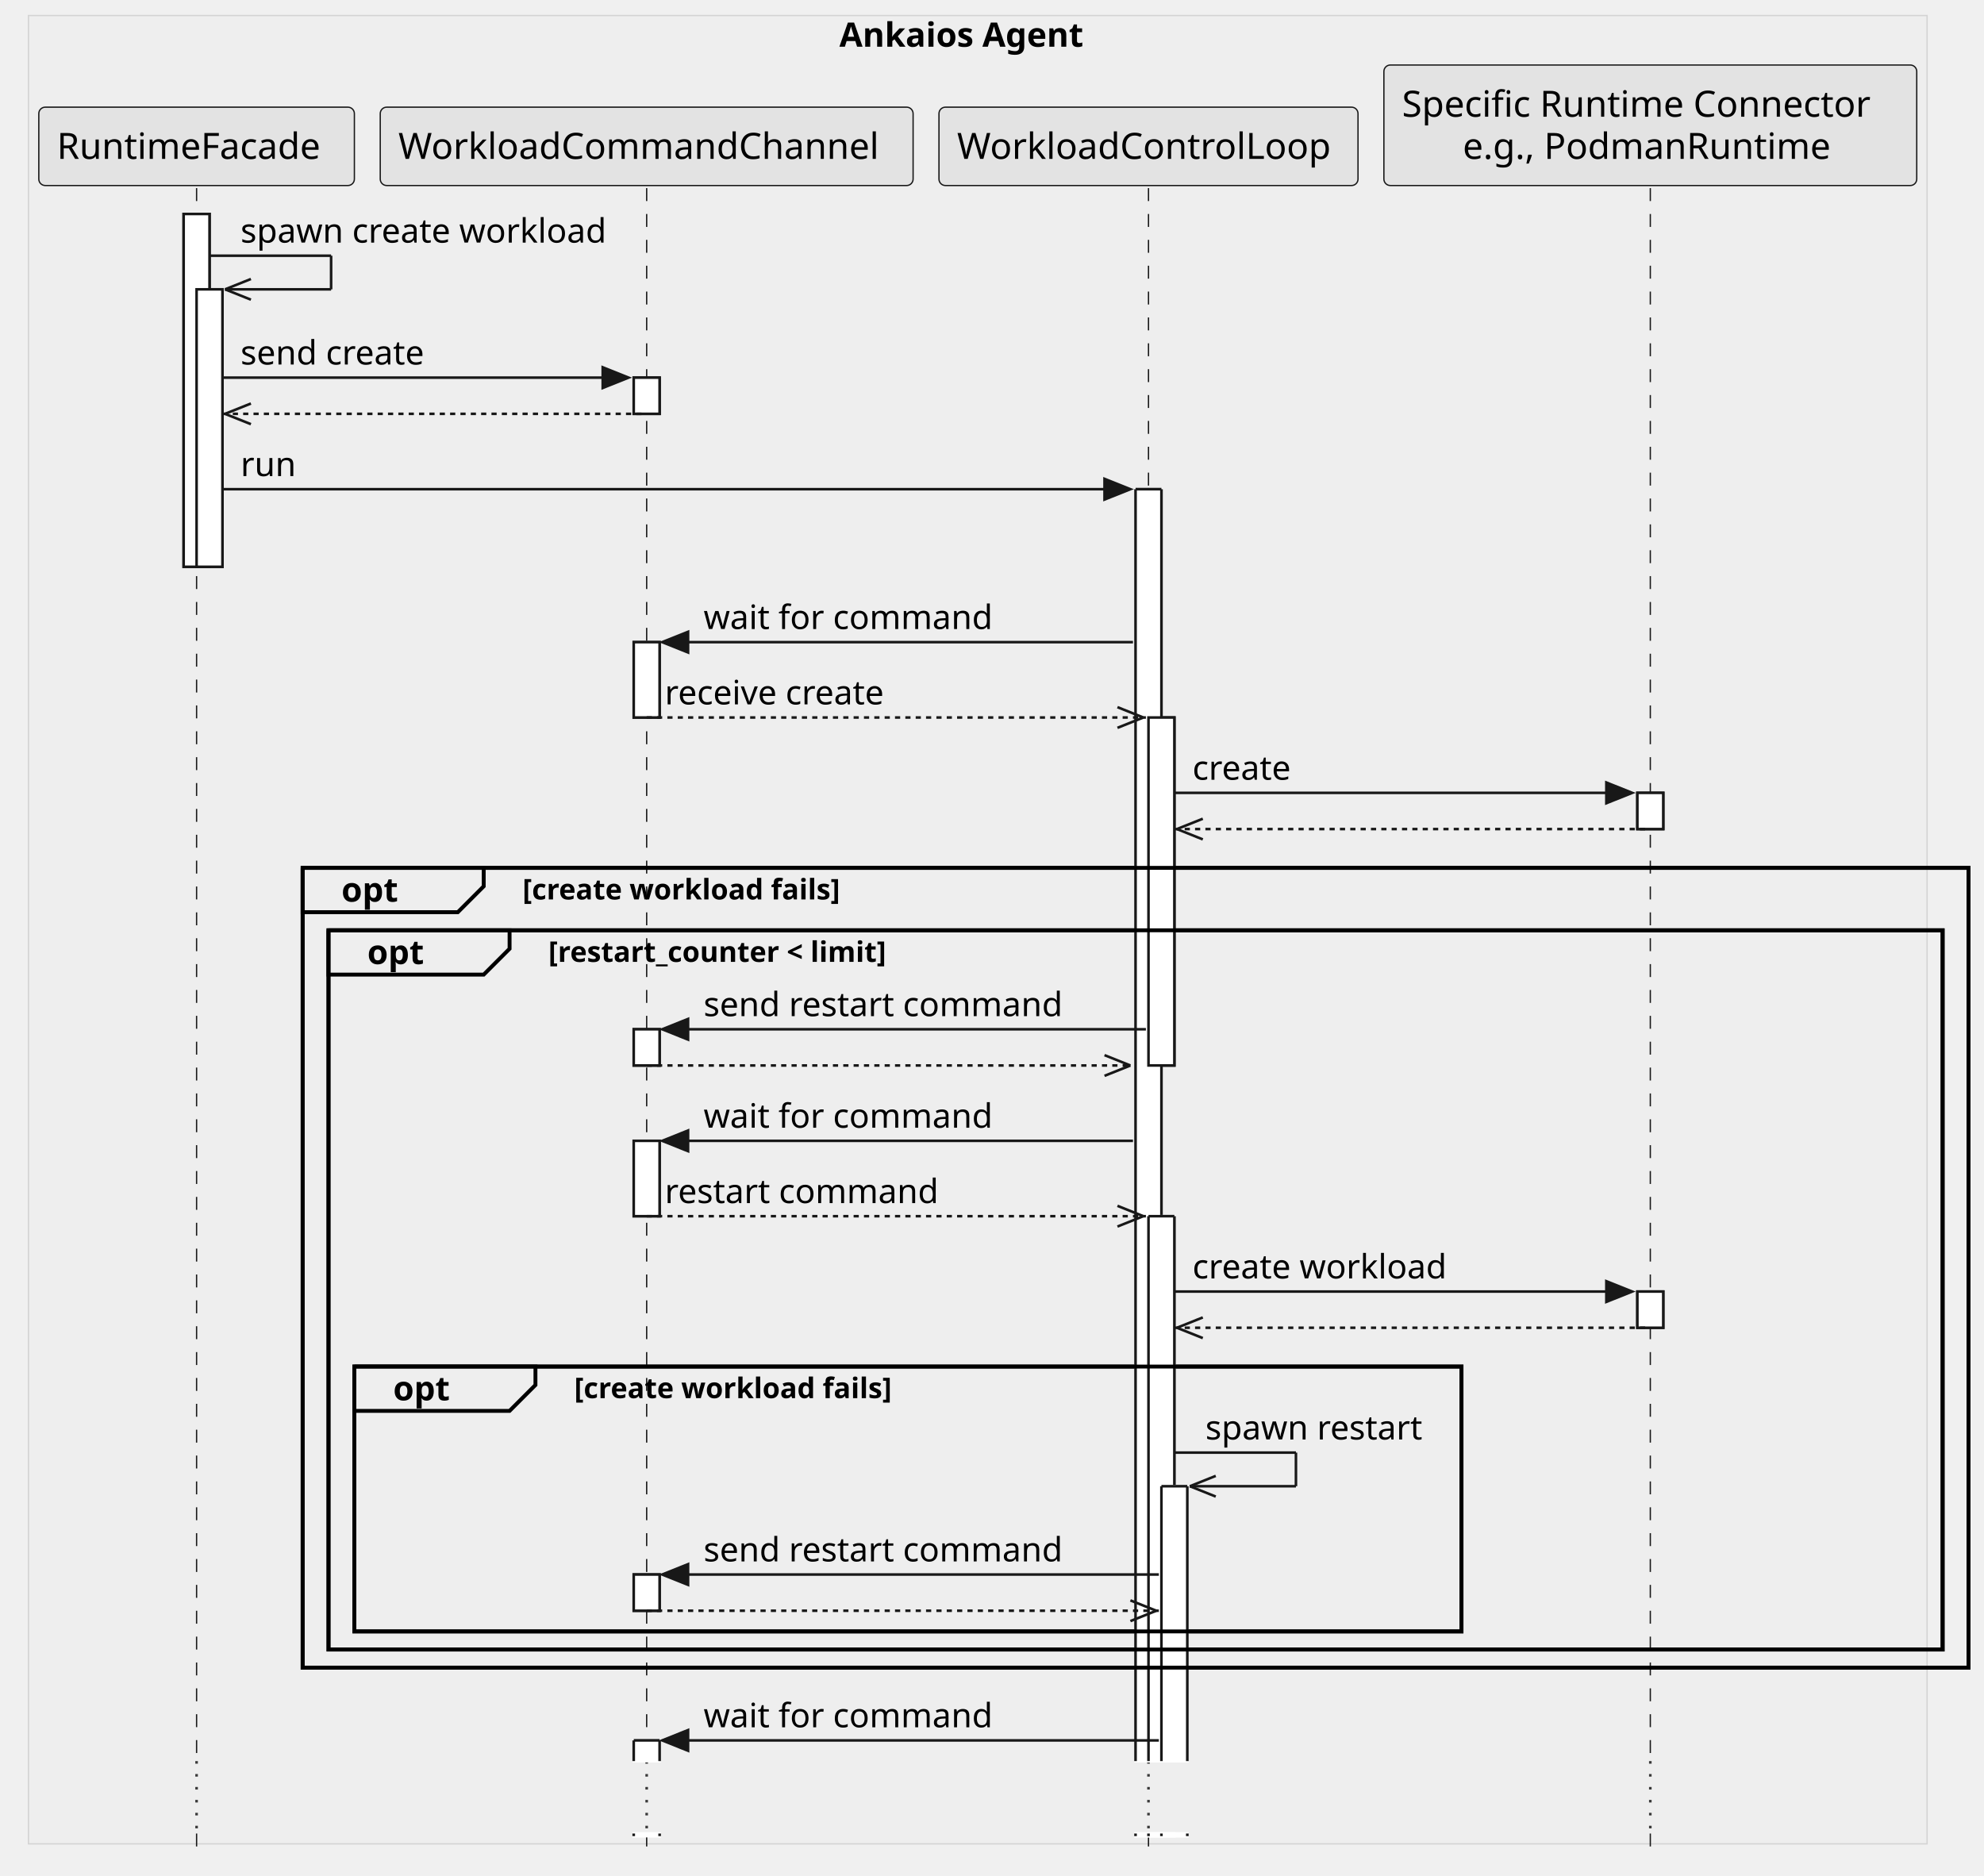
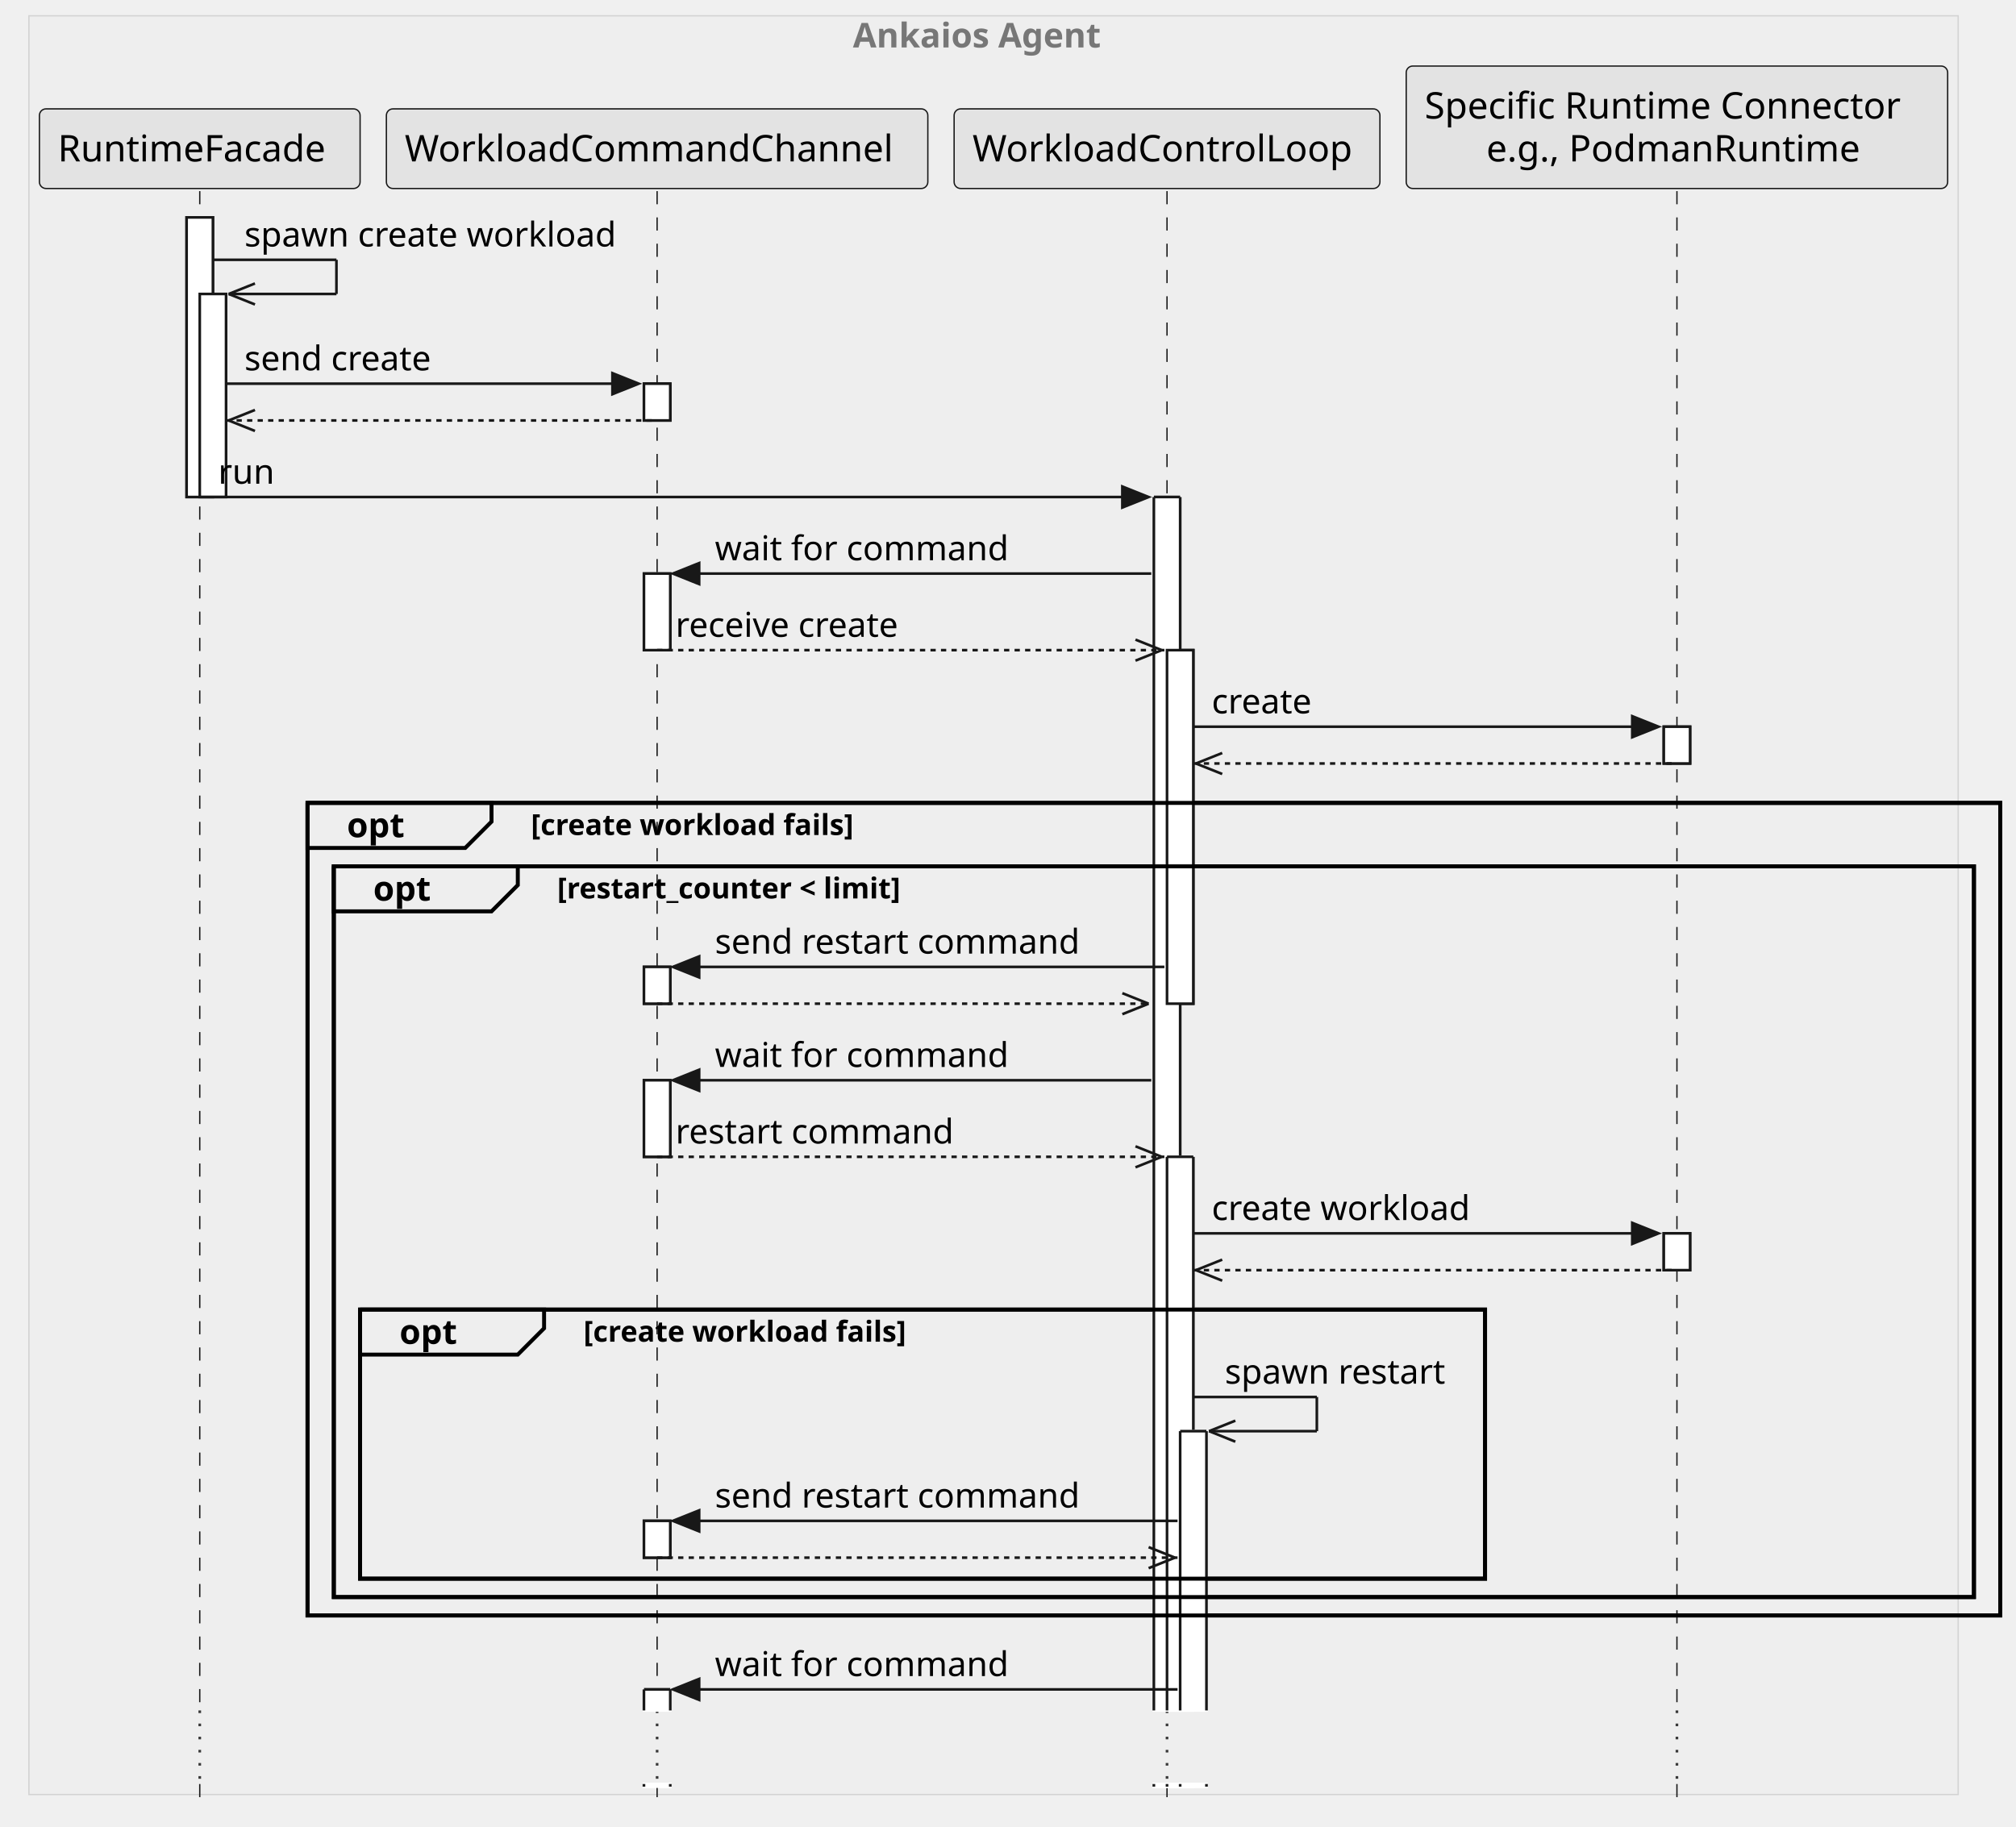
- <svg xmlns="http://www.w3.org/2000/svg" contentStyleType="text/css" height="725px" preserveAspectRatio="none" style="width:767px;height:725px;background:#FFFFFF;" version="1.1" viewBox="0 0 767 725" width="767px" zoomAndPan="magnify">
+ <svg xmlns="http://www.w3.org/2000/svg" contentStyleType="text/css" height="695px" preserveAspectRatio="none" style="width:767px;height:695px;background:#FFFFFF;" version="1.1" viewBox="0 0 767 695" width="767px" zoomAndPan="magnify">
  <defs />
  <g>
-     <rect fill="#EEEEEE" height="706.852" style="stroke:#D3D3D3;stroke-width:0.5;" width="734" x="11" y="6" />
-     <text fill="#000000" font-family="sans-serif" font-size="13" font-weight="bold" lengthAdjust="spacing" textLength="107" x="324.5" y="18.067">Ankaios Agent</text>
-     <rect fill="#FFFFFF" height="136.398" style="stroke:#181818;stroke-width:1.0;" width="10" x="71" y="82.727" />
-     <rect fill="#FFFFFF" height="107.266" style="stroke:#181818;stroke-width:1.0;" width="10" x="76" y="111.859" />
+     <rect fill="#EEEEEE" height="676.852" style="stroke:#D3D3D3;stroke-width:0.5;" width="734" x="11" y="6" />
+     <text fill="#777777" font-family="sans-serif" font-size="13" font-weight="bold" lengthAdjust="spacing" textLength="107" x="324.5" y="18.067">Ankaios Agent</text>
+     <rect fill="#FFFFFF" height="106.398" style="stroke:#181818;stroke-width:1.0;" width="10" x="71" y="82.727" />
+     <rect fill="#FFFFFF" height="77.266" style="stroke:#181818;stroke-width:1.0;" width="10" x="76" y="111.859" />
    <rect fill="#FFFFFF" height="14" style="stroke:#181818;stroke-width:1.0;" width="10" x="245" y="145.992" />
-     <rect fill="#FFFFFF" height="29.133" style="stroke:#181818;stroke-width:1.0;" width="10" x="245" y="248.258" />
-     <rect fill="#FFFFFF" height="14" style="stroke:#181818;stroke-width:1.0;" width="10" x="245" y="397.922" />
-     <rect fill="#FFFFFF" height="29.133" style="stroke:#181818;stroke-width:1.0;" width="10" x="245" y="441.055" />
-     <rect fill="#FFFFFF" height="14" style="stroke:#181818;stroke-width:1.0;" width="10" x="245" y="608.719" />
-     <rect fill="#FFFFFF" height="8" style="stroke:#FFFFFF;stroke-width:1.0;" width="10" x="245" y="672.852" />
-     <line style="stroke:#181818;stroke-width:1.0;" x1="245" x2="245" y1="672.852" y2="680.852" />
-     <line style="stroke:#181818;stroke-width:1.0;" x1="255" x2="255" y1="672.852" y2="680.852" />
-     <line style="stroke:#181818;stroke-width:1.0;" x1="245" x2="255" y1="672.852" y2="672.852" />
-     <rect fill="#FFFFFF" height="1" style="stroke:#FFFFFF;stroke-width:1.0;" width="10" x="245" y="708.852" />
-     <line style="stroke:#181818;stroke-width:1.0;" x1="245" x2="245" y1="708.852" y2="709.852" />
-     <line style="stroke:#181818;stroke-width:1.0;" x1="255" x2="255" y1="708.852" y2="709.852" />
-     <rect fill="#FFFFFF" height="491.727" style="stroke:#FFFFFF;stroke-width:1.0;" width="10" x="439" y="189.125" />
-     <line style="stroke:#181818;stroke-width:1.0;" x1="439" x2="439" y1="189.125" y2="680.852" />
-     <line style="stroke:#181818;stroke-width:1.0;" x1="449" x2="449" y1="189.125" y2="680.852" />
+     <rect fill="#FFFFFF" height="29.133" style="stroke:#181818;stroke-width:1.0;" width="10" x="245" y="218.258" />
+     <rect fill="#FFFFFF" height="14" style="stroke:#181818;stroke-width:1.0;" width="10" x="245" y="367.922" />
+     <rect fill="#FFFFFF" height="29.133" style="stroke:#181818;stroke-width:1.0;" width="10" x="245" y="411.055" />
+     <rect fill="#FFFFFF" height="14" style="stroke:#181818;stroke-width:1.0;" width="10" x="245" y="578.719" />
+     <rect fill="#FFFFFF" height="8" style="stroke:#FFFFFF;stroke-width:1.0;" width="10" x="245" y="642.852" />
+     <line style="stroke:#181818;stroke-width:1.0;" x1="245" x2="245" y1="642.852" y2="650.852" />
+     <line style="stroke:#181818;stroke-width:1.0;" x1="255" x2="255" y1="642.852" y2="650.852" />
+     <line style="stroke:#181818;stroke-width:1.0;" x1="245" x2="255" y1="642.852" y2="642.852" />
+     <rect fill="#FFFFFF" height="1" style="stroke:#FFFFFF;stroke-width:1.0;" width="10" x="245" y="678.852" />
+     <line style="stroke:#181818;stroke-width:1.0;" x1="245" x2="245" y1="678.852" y2="679.852" />
+     <line style="stroke:#181818;stroke-width:1.0;" x1="255" x2="255" y1="678.852" y2="679.852" />
+     <rect fill="#FFFFFF" height="461.727" style="stroke:#FFFFFF;stroke-width:1.0;" width="10" x="439" y="189.125" />
+     <line style="stroke:#181818;stroke-width:1.0;" x1="439" x2="439" y1="189.125" y2="650.852" />
+     <line style="stroke:#181818;stroke-width:1.0;" x1="449" x2="449" y1="189.125" y2="650.852" />
    <line style="stroke:#181818;stroke-width:1.0;" x1="439" x2="449" y1="189.125" y2="189.125" />
-     <rect fill="#FFFFFF" height="1" style="stroke:#FFFFFF;stroke-width:1.0;" width="10" x="439" y="708.852" />
-     <line style="stroke:#181818;stroke-width:1.0;" x1="439" x2="439" y1="708.852" y2="709.852" />
-     <line style="stroke:#181818;stroke-width:1.0;" x1="449" x2="449" y1="708.852" y2="709.852" />
-     <rect fill="#FFFFFF" height="134.531" style="stroke:#181818;stroke-width:1.0;" width="10" x="444" y="277.391" />
-     <rect fill="#FFFFFF" height="210.664" style="stroke:#FFFFFF;stroke-width:1.0;" width="10" x="444" y="470.188" />
-     <line style="stroke:#181818;stroke-width:1.0;" x1="444" x2="444" y1="470.188" y2="680.852" />
-     <line style="stroke:#181818;stroke-width:1.0;" x1="454" x2="454" y1="470.188" y2="680.852" />
-     <line style="stroke:#181818;stroke-width:1.0;" x1="444" x2="454" y1="470.188" y2="470.188" />
-     <rect fill="#FFFFFF" height="1" style="stroke:#FFFFFF;stroke-width:1.0;" width="10" x="444" y="708.852" />
-     <line style="stroke:#181818;stroke-width:1.0;" x1="444" x2="444" y1="708.852" y2="709.852" />
-     <line style="stroke:#181818;stroke-width:1.0;" x1="454" x2="454" y1="708.852" y2="709.852" />
-     <rect fill="#FFFFFF" height="106.266" style="stroke:#FFFFFF;stroke-width:1.0;" width="10" x="449" y="574.586" />
-     <line style="stroke:#181818;stroke-width:1.0;" x1="449" x2="449" y1="574.586" y2="680.852" />
-     <line style="stroke:#181818;stroke-width:1.0;" x1="459" x2="459" y1="574.586" y2="680.852" />
-     <line style="stroke:#181818;stroke-width:1.0;" x1="449" x2="459" y1="574.586" y2="574.586" />
-     <rect fill="#FFFFFF" height="1" style="stroke:#FFFFFF;stroke-width:1.0;" width="10" x="449" y="708.852" />
-     <line style="stroke:#181818;stroke-width:1.0;" x1="449" x2="449" y1="708.852" y2="709.852" />
-     <line style="stroke:#181818;stroke-width:1.0;" x1="459" x2="459" y1="708.852" y2="709.852" />
-     <rect fill="#FFFFFF" height="14" style="stroke:#181818;stroke-width:1.0;" width="10" x="633" y="306.523" />
-     <rect fill="#FFFFFF" height="14" style="stroke:#181818;stroke-width:1.0;" width="10" x="633" y="499.32" />
-     <rect fill="none" height="309.195" style="stroke:#000000;stroke-width:1.5;" width="644" x="117" y="335.523" />
-     <rect fill="none" height="278.062" style="stroke:#000000;stroke-width:1.5;" width="624" x="127" y="359.656" />
-     <rect fill="none" height="102.398" style="stroke:#000000;stroke-width:1.5;" width="428" x="137" y="528.32" />
-     <line style="stroke:#181818;stroke-width:0.5;stroke-dasharray:5.0,5.0;" x1="76" x2="76" y1="72.727" y2="680.852" />
-     <line style="stroke:#383838;stroke-width:1.0;stroke-dasharray:1.0,4.0;" x1="76" x2="76" y1="680.852" y2="708.852" />
-     <line style="stroke:#181818;stroke-width:0.5;stroke-dasharray:5.0,5.0;" x1="76" x2="76" y1="708.852" y2="718.852" />
-     <line style="stroke:#181818;stroke-width:0.5;stroke-dasharray:5.0,5.0;" x1="250" x2="250" y1="72.727" y2="680.852" />
-     <line style="stroke:#383838;stroke-width:1.0;stroke-dasharray:1.0,4.0;" x1="250" x2="250" y1="680.852" y2="708.852" />
-     <line style="stroke:#181818;stroke-width:0.5;stroke-dasharray:5.0,5.0;" x1="250" x2="250" y1="708.852" y2="718.852" />
-     <line style="stroke:#181818;stroke-width:0.5;stroke-dasharray:5.0,5.0;" x1="444" x2="444" y1="72.727" y2="680.852" />
-     <line style="stroke:#383838;stroke-width:1.0;stroke-dasharray:1.0,4.0;" x1="444" x2="444" y1="680.852" y2="708.852" />
-     <line style="stroke:#181818;stroke-width:0.5;stroke-dasharray:5.0,5.0;" x1="444" x2="444" y1="708.852" y2="718.852" />
-     <line style="stroke:#181818;stroke-width:0.5;stroke-dasharray:5.0,5.0;" x1="638" x2="638" y1="72.727" y2="680.852" />
-     <line style="stroke:#383838;stroke-width:1.0;stroke-dasharray:1.0,4.0;" x1="638" x2="638" y1="680.852" y2="708.852" />
-     <line style="stroke:#181818;stroke-width:0.5;stroke-dasharray:5.0,5.0;" x1="638" x2="638" y1="708.852" y2="718.852" />
+     <rect fill="#FFFFFF" height="1" style="stroke:#FFFFFF;stroke-width:1.0;" width="10" x="439" y="678.852" />
+     <line style="stroke:#181818;stroke-width:1.0;" x1="439" x2="439" y1="678.852" y2="679.852" />
+     <line style="stroke:#181818;stroke-width:1.0;" x1="449" x2="449" y1="678.852" y2="679.852" />
+     <rect fill="#FFFFFF" height="134.531" style="stroke:#181818;stroke-width:1.0;" width="10" x="444" y="247.391" />
+     <rect fill="#FFFFFF" height="210.664" style="stroke:#FFFFFF;stroke-width:1.0;" width="10" x="444" y="440.188" />
+     <line style="stroke:#181818;stroke-width:1.0;" x1="444" x2="444" y1="440.188" y2="650.852" />
+     <line style="stroke:#181818;stroke-width:1.0;" x1="454" x2="454" y1="440.188" y2="650.852" />
+     <line style="stroke:#181818;stroke-width:1.0;" x1="444" x2="454" y1="440.188" y2="440.188" />
+     <rect fill="#FFFFFF" height="1" style="stroke:#FFFFFF;stroke-width:1.0;" width="10" x="444" y="678.852" />
+     <line style="stroke:#181818;stroke-width:1.0;" x1="444" x2="444" y1="678.852" y2="679.852" />
+     <line style="stroke:#181818;stroke-width:1.0;" x1="454" x2="454" y1="678.852" y2="679.852" />
+     <rect fill="#FFFFFF" height="106.266" style="stroke:#FFFFFF;stroke-width:1.0;" width="10" x="449" y="544.586" />
+     <line style="stroke:#181818;stroke-width:1.0;" x1="449" x2="449" y1="544.586" y2="650.852" />
+     <line style="stroke:#181818;stroke-width:1.0;" x1="459" x2="459" y1="544.586" y2="650.852" />
+     <line style="stroke:#181818;stroke-width:1.0;" x1="449" x2="459" y1="544.586" y2="544.586" />
+     <rect fill="#FFFFFF" height="1" style="stroke:#FFFFFF;stroke-width:1.0;" width="10" x="449" y="678.852" />
+     <line style="stroke:#181818;stroke-width:1.0;" x1="449" x2="449" y1="678.852" y2="679.852" />
+     <line style="stroke:#181818;stroke-width:1.0;" x1="459" x2="459" y1="678.852" y2="679.852" />
+     <rect fill="#FFFFFF" height="14" style="stroke:#181818;stroke-width:1.0;" width="10" x="633" y="276.523" />
+     <rect fill="#FFFFFF" height="14" style="stroke:#181818;stroke-width:1.0;" width="10" x="633" y="469.32" />
+     <rect fill="none" height="309.195" style="stroke:#000000;stroke-width:1.5;" width="644" x="117" y="305.523" />
+     <rect fill="none" height="278.062" style="stroke:#000000;stroke-width:1.5;" width="624" x="127" y="329.656" />
+     <rect fill="none" height="102.398" style="stroke:#000000;stroke-width:1.5;" width="428" x="137" y="498.32" />
+     <line style="stroke:#181818;stroke-width:0.5;stroke-dasharray:5.0,5.0;" x1="76" x2="76" y1="72.727" y2="650.852" />
+     <line style="stroke:#383838;stroke-width:1.0;stroke-dasharray:1.0,4.0;" x1="76" x2="76" y1="650.852" y2="678.852" />
+     <line style="stroke:#181818;stroke-width:0.5;stroke-dasharray:5.0,5.0;" x1="76" x2="76" y1="678.852" y2="688.852" />
+     <line style="stroke:#181818;stroke-width:0.5;stroke-dasharray:5.0,5.0;" x1="250" x2="250" y1="72.727" y2="650.852" />
+     <line style="stroke:#383838;stroke-width:1.0;stroke-dasharray:1.0,4.0;" x1="250" x2="250" y1="650.852" y2="678.852" />
+     <line style="stroke:#181818;stroke-width:0.5;stroke-dasharray:5.0,5.0;" x1="250" x2="250" y1="678.852" y2="688.852" />
+     <line style="stroke:#181818;stroke-width:0.5;stroke-dasharray:5.0,5.0;" x1="444" x2="444" y1="72.727" y2="650.852" />
+     <line style="stroke:#383838;stroke-width:1.0;stroke-dasharray:1.0,4.0;" x1="444" x2="444" y1="650.852" y2="678.852" />
+     <line style="stroke:#181818;stroke-width:0.5;stroke-dasharray:5.0,5.0;" x1="444" x2="444" y1="678.852" y2="688.852" />
+     <line style="stroke:#181818;stroke-width:0.5;stroke-dasharray:5.0,5.0;" x1="638" x2="638" y1="72.727" y2="650.852" />
+     <line style="stroke:#383838;stroke-width:1.0;stroke-dasharray:1.0,4.0;" x1="638" x2="638" y1="650.852" y2="678.852" />
+     <line style="stroke:#181818;stroke-width:0.5;stroke-dasharray:5.0,5.0;" x1="638" x2="638" y1="678.852" y2="688.852" />
    <rect fill="#E3E3E3" height="30.297" rx="2.5" ry="2.5" style="stroke:#181818;stroke-width:0.5;" width="122" x="15" y="41.43" />
    <text fill="#000000" font-family="sans-serif" font-size="14" lengthAdjust="spacing" textLength="108" x="22" y="61.425">RuntimeFacade</text>
    <rect fill="#E3E3E3" height="30.297" rx="2.5" ry="2.5" style="stroke:#181818;stroke-width:0.5;" width="206" x="147" y="41.43" />
    <text fill="#000000" font-family="sans-serif" font-size="14" lengthAdjust="spacing" textLength="192" x="154" y="61.425">WorkloadCommandChannel</text>
    <rect fill="#E3E3E3" height="30.297" rx="2.5" ry="2.5" style="stroke:#181818;stroke-width:0.5;" width="162" x="363" y="41.43" />
    <text fill="#000000" font-family="sans-serif" font-size="14" lengthAdjust="spacing" textLength="148" x="370" y="61.425">WorkloadControlLoop</text>
    <rect fill="#E3E3E3" height="46.594" rx="2.5" ry="2.5" style="stroke:#181818;stroke-width:0.5;" width="206" x="535" y="25.133" />
    <text fill="#000000" font-family="sans-serif" font-size="14" lengthAdjust="spacing" textLength="192" x="542" y="45.128">Specific Runtime Connector</text>
    <text fill="#000000" font-family="sans-serif" font-size="14" lengthAdjust="spacing" textLength="149" x="565.5" y="61.425">e.g., PodmanRuntime</text>
-     <rect fill="#FFFFFF" height="136.398" style="stroke:#181818;stroke-width:1.0;" width="10" x="71" y="82.727" />
-     <rect fill="#FFFFFF" height="107.266" style="stroke:#181818;stroke-width:1.0;" width="10" x="76" y="111.859" />
+     <rect fill="#FFFFFF" height="106.398" style="stroke:#181818;stroke-width:1.0;" width="10" x="71" y="82.727" />
+     <rect fill="#FFFFFF" height="77.266" style="stroke:#181818;stroke-width:1.0;" width="10" x="76" y="111.859" />
    <rect fill="#FFFFFF" height="14" style="stroke:#181818;stroke-width:1.0;" width="10" x="245" y="145.992" />
-     <rect fill="#FFFFFF" height="29.133" style="stroke:#181818;stroke-width:1.0;" width="10" x="245" y="248.258" />
-     <rect fill="#FFFFFF" height="14" style="stroke:#181818;stroke-width:1.0;" width="10" x="245" y="397.922" />
-     <rect fill="#FFFFFF" height="29.133" style="stroke:#181818;stroke-width:1.0;" width="10" x="245" y="441.055" />
-     <rect fill="#FFFFFF" height="14" style="stroke:#181818;stroke-width:1.0;" width="10" x="245" y="608.719" />
-     <rect fill="#FFFFFF" height="8" style="stroke:#FFFFFF;stroke-width:1.0;" width="10" x="245" y="672.852" />
-     <line style="stroke:#181818;stroke-width:1.0;" x1="245" x2="245" y1="672.852" y2="680.852" />
-     <line style="stroke:#181818;stroke-width:1.0;" x1="255" x2="255" y1="672.852" y2="680.852" />
-     <line style="stroke:#181818;stroke-width:1.0;" x1="245" x2="255" y1="672.852" y2="672.852" />
-     <rect fill="#FFFFFF" height="1" style="stroke:#FFFFFF;stroke-width:1.0;" width="10" x="245" y="708.852" />
-     <line style="stroke:#181818;stroke-width:1.0;" x1="245" x2="245" y1="708.852" y2="709.852" />
-     <line style="stroke:#181818;stroke-width:1.0;" x1="255" x2="255" y1="708.852" y2="709.852" />
-     <rect fill="#FFFFFF" height="491.727" style="stroke:#FFFFFF;stroke-width:1.0;" width="10" x="439" y="189.125" />
-     <line style="stroke:#181818;stroke-width:1.0;" x1="439" x2="439" y1="189.125" y2="680.852" />
-     <line style="stroke:#181818;stroke-width:1.0;" x1="449" x2="449" y1="189.125" y2="680.852" />
+     <rect fill="#FFFFFF" height="29.133" style="stroke:#181818;stroke-width:1.0;" width="10" x="245" y="218.258" />
+     <rect fill="#FFFFFF" height="14" style="stroke:#181818;stroke-width:1.0;" width="10" x="245" y="367.922" />
+     <rect fill="#FFFFFF" height="29.133" style="stroke:#181818;stroke-width:1.0;" width="10" x="245" y="411.055" />
+     <rect fill="#FFFFFF" height="14" style="stroke:#181818;stroke-width:1.0;" width="10" x="245" y="578.719" />
+     <rect fill="#FFFFFF" height="8" style="stroke:#FFFFFF;stroke-width:1.0;" width="10" x="245" y="642.852" />
+     <line style="stroke:#181818;stroke-width:1.0;" x1="245" x2="245" y1="642.852" y2="650.852" />
+     <line style="stroke:#181818;stroke-width:1.0;" x1="255" x2="255" y1="642.852" y2="650.852" />
+     <line style="stroke:#181818;stroke-width:1.0;" x1="245" x2="255" y1="642.852" y2="642.852" />
+     <rect fill="#FFFFFF" height="1" style="stroke:#FFFFFF;stroke-width:1.0;" width="10" x="245" y="678.852" />
+     <line style="stroke:#181818;stroke-width:1.0;" x1="245" x2="245" y1="678.852" y2="679.852" />
+     <line style="stroke:#181818;stroke-width:1.0;" x1="255" x2="255" y1="678.852" y2="679.852" />
+     <rect fill="#FFFFFF" height="461.727" style="stroke:#FFFFFF;stroke-width:1.0;" width="10" x="439" y="189.125" />
+     <line style="stroke:#181818;stroke-width:1.0;" x1="439" x2="439" y1="189.125" y2="650.852" />
+     <line style="stroke:#181818;stroke-width:1.0;" x1="449" x2="449" y1="189.125" y2="650.852" />
    <line style="stroke:#181818;stroke-width:1.0;" x1="439" x2="449" y1="189.125" y2="189.125" />
-     <rect fill="#FFFFFF" height="1" style="stroke:#FFFFFF;stroke-width:1.0;" width="10" x="439" y="708.852" />
-     <line style="stroke:#181818;stroke-width:1.0;" x1="439" x2="439" y1="708.852" y2="709.852" />
-     <line style="stroke:#181818;stroke-width:1.0;" x1="449" x2="449" y1="708.852" y2="709.852" />
-     <rect fill="#FFFFFF" height="134.531" style="stroke:#181818;stroke-width:1.0;" width="10" x="444" y="277.391" />
-     <rect fill="#FFFFFF" height="210.664" style="stroke:#FFFFFF;stroke-width:1.0;" width="10" x="444" y="470.188" />
-     <line style="stroke:#181818;stroke-width:1.0;" x1="444" x2="444" y1="470.188" y2="680.852" />
-     <line style="stroke:#181818;stroke-width:1.0;" x1="454" x2="454" y1="470.188" y2="680.852" />
-     <line style="stroke:#181818;stroke-width:1.0;" x1="444" x2="454" y1="470.188" y2="470.188" />
-     <rect fill="#FFFFFF" height="1" style="stroke:#FFFFFF;stroke-width:1.0;" width="10" x="444" y="708.852" />
-     <line style="stroke:#181818;stroke-width:1.0;" x1="444" x2="444" y1="708.852" y2="709.852" />
-     <line style="stroke:#181818;stroke-width:1.0;" x1="454" x2="454" y1="708.852" y2="709.852" />
-     <rect fill="#FFFFFF" height="106.266" style="stroke:#FFFFFF;stroke-width:1.0;" width="10" x="449" y="574.586" />
-     <line style="stroke:#181818;stroke-width:1.0;" x1="449" x2="449" y1="574.586" y2="680.852" />
-     <line style="stroke:#181818;stroke-width:1.0;" x1="459" x2="459" y1="574.586" y2="680.852" />
-     <line style="stroke:#181818;stroke-width:1.0;" x1="449" x2="459" y1="574.586" y2="574.586" />
-     <rect fill="#FFFFFF" height="1" style="stroke:#FFFFFF;stroke-width:1.0;" width="10" x="449" y="708.852" />
-     <line style="stroke:#181818;stroke-width:1.0;" x1="449" x2="449" y1="708.852" y2="709.852" />
-     <line style="stroke:#181818;stroke-width:1.0;" x1="459" x2="459" y1="708.852" y2="709.852" />
-     <rect fill="#FFFFFF" height="14" style="stroke:#181818;stroke-width:1.0;" width="10" x="633" y="306.523" />
-     <rect fill="#FFFFFF" height="14" style="stroke:#181818;stroke-width:1.0;" width="10" x="633" y="499.32" />
+     <rect fill="#FFFFFF" height="1" style="stroke:#FFFFFF;stroke-width:1.0;" width="10" x="439" y="678.852" />
+     <line style="stroke:#181818;stroke-width:1.0;" x1="439" x2="439" y1="678.852" y2="679.852" />
+     <line style="stroke:#181818;stroke-width:1.0;" x1="449" x2="449" y1="678.852" y2="679.852" />
+     <rect fill="#FFFFFF" height="134.531" style="stroke:#181818;stroke-width:1.0;" width="10" x="444" y="247.391" />
+     <rect fill="#FFFFFF" height="210.664" style="stroke:#FFFFFF;stroke-width:1.0;" width="10" x="444" y="440.188" />
+     <line style="stroke:#181818;stroke-width:1.0;" x1="444" x2="444" y1="440.188" y2="650.852" />
+     <line style="stroke:#181818;stroke-width:1.0;" x1="454" x2="454" y1="440.188" y2="650.852" />
+     <line style="stroke:#181818;stroke-width:1.0;" x1="444" x2="454" y1="440.188" y2="440.188" />
+     <rect fill="#FFFFFF" height="1" style="stroke:#FFFFFF;stroke-width:1.0;" width="10" x="444" y="678.852" />
+     <line style="stroke:#181818;stroke-width:1.0;" x1="444" x2="444" y1="678.852" y2="679.852" />
+     <line style="stroke:#181818;stroke-width:1.0;" x1="454" x2="454" y1="678.852" y2="679.852" />
+     <rect fill="#FFFFFF" height="106.266" style="stroke:#FFFFFF;stroke-width:1.0;" width="10" x="449" y="544.586" />
+     <line style="stroke:#181818;stroke-width:1.0;" x1="449" x2="449" y1="544.586" y2="650.852" />
+     <line style="stroke:#181818;stroke-width:1.0;" x1="459" x2="459" y1="544.586" y2="650.852" />
+     <line style="stroke:#181818;stroke-width:1.0;" x1="449" x2="459" y1="544.586" y2="544.586" />
+     <rect fill="#FFFFFF" height="1" style="stroke:#FFFFFF;stroke-width:1.0;" width="10" x="449" y="678.852" />
+     <line style="stroke:#181818;stroke-width:1.0;" x1="449" x2="449" y1="678.852" y2="679.852" />
+     <line style="stroke:#181818;stroke-width:1.0;" x1="459" x2="459" y1="678.852" y2="679.852" />
+     <rect fill="#FFFFFF" height="14" style="stroke:#181818;stroke-width:1.0;" width="10" x="633" y="276.523" />
+     <rect fill="#FFFFFF" height="14" style="stroke:#181818;stroke-width:1.0;" width="10" x="633" y="469.32" />
    <line style="stroke:#181818;stroke-width:1.0;" x1="81" x2="128" y1="98.859" y2="98.859" />
    <line style="stroke:#181818;stroke-width:1.0;" x1="128" x2="128" y1="98.859" y2="111.859" />
    <line style="stroke:#181818;stroke-width:1.0;" x1="87" x2="128" y1="111.859" y2="111.859" />
    <line style="stroke:#181818;stroke-width:1.0;" x1="87" x2="97" y1="111.859" y2="107.859" />
    <line style="stroke:#181818;stroke-width:1.0;" x1="87" x2="97" y1="111.859" y2="115.859" />
    <text fill="#000000" font-family="sans-serif" font-size="13" lengthAdjust="spacing" textLength="145" x="93" y="93.793">spawn create workload</text>
    <polygon fill="#181818" points="233,141.992,243,145.992,233,149.992" style="stroke:#181818;stroke-width:1.0;" />
    <line style="stroke:#181818;stroke-width:1.0;" x1="86" x2="239" y1="145.992" y2="145.992" />
    <text fill="#000000" font-family="sans-serif" font-size="13" lengthAdjust="spacing" textLength="76" x="93" y="140.926">send create</text>
    <line style="stroke:#181818;stroke-width:1.0;" x1="87" x2="97" y1="159.992" y2="155.992" />
    <line style="stroke:#181818;stroke-width:1.0;" x1="87" x2="97" y1="159.992" y2="163.992" />
    <line style="stroke:#181818;stroke-width:1.0;stroke-dasharray:2.0,2.0;" x1="86" x2="249" y1="159.992" y2="159.992" />
    <polygon fill="#181818" points="427,185.125,437,189.125,427,193.125" style="stroke:#181818;stroke-width:1.0;" />
-     <line style="stroke:#181818;stroke-width:1.0;" x1="86" x2="433" y1="189.125" y2="189.125" />
-     <text fill="#000000" font-family="sans-serif" font-size="13" lengthAdjust="spacing" textLength="21" x="93" y="184.059">run</text>
-     <polygon fill="#181818" points="266,244.258,256,248.258,266,252.258" style="stroke:#181818;stroke-width:1.0;" />
-     <line style="stroke:#181818;stroke-width:1.0;" x1="260" x2="438" y1="248.258" y2="248.258" />
-     <text fill="#000000" font-family="sans-serif" font-size="13" lengthAdjust="spacing" textLength="115" x="272" y="243.192">wait for command</text>
-     <line style="stroke:#181818;stroke-width:1.0;" x1="442" x2="432" y1="277.391" y2="273.391" />
-     <line style="stroke:#181818;stroke-width:1.0;" x1="442" x2="432" y1="277.391" y2="281.391" />
-     <line style="stroke:#181818;stroke-width:1.0;stroke-dasharray:2.0,2.0;" x1="250" x2="443" y1="277.391" y2="277.391" />
-     <text fill="#000000" font-family="sans-serif" font-size="13" lengthAdjust="spacing" textLength="91" x="257" y="272.325">receive create</text>
-     <polygon fill="#181818" points="621,302.523,631,306.523,621,310.523" style="stroke:#181818;stroke-width:1.0;" />
-     <line style="stroke:#181818;stroke-width:1.0;" x1="454" x2="627" y1="306.523" y2="306.523" />
-     <text fill="#000000" font-family="sans-serif" font-size="13" lengthAdjust="spacing" textLength="41" x="461" y="301.457">create</text>
-     <line style="stroke:#181818;stroke-width:1.0;" x1="455" x2="465" y1="320.523" y2="316.523" />
-     <line style="stroke:#181818;stroke-width:1.0;" x1="455" x2="465" y1="320.523" y2="324.523" />
-     <line style="stroke:#181818;stroke-width:1.0;stroke-dasharray:2.0,2.0;" x1="454" x2="637" y1="320.523" y2="320.523" />
-     <path d="M117,335.523 L187,335.523 L187,342.656 L177,352.656 L117,352.656 L117,335.523 " fill="#EEEEEE" style="stroke:#000000;stroke-width:1.5;" />
-     <rect fill="none" height="309.195" style="stroke:#000000;stroke-width:1.5;" width="644" x="117" y="335.523" />
-     <text fill="#000000" font-family="sans-serif" font-size="13" font-weight="bold" lengthAdjust="spacing" textLength="25" x="132" y="348.59">opt</text>
-     <text fill="#000000" font-family="sans-serif" font-size="11" font-weight="bold" lengthAdjust="spacing" textLength="146" x="202" y="347.734">[create workload fails]</text>
-     <path d="M127,359.656 L197,359.656 L197,366.789 L187,376.789 L127,376.789 L127,359.656 " fill="#EEEEEE" style="stroke:#000000;stroke-width:1.5;" />
-     <rect fill="none" height="278.062" style="stroke:#000000;stroke-width:1.5;" width="624" x="127" y="359.656" />
-     <text fill="#000000" font-family="sans-serif" font-size="13" font-weight="bold" lengthAdjust="spacing" textLength="25" x="142" y="372.723">opt</text>
-     <text fill="#000000" font-family="sans-serif" font-size="11" font-weight="bold" lengthAdjust="spacing" textLength="153" x="212" y="371.867">[restart_counter &lt; limit]</text>
-     <polygon fill="#181818" points="266,393.922,256,397.922,266,401.922" style="stroke:#181818;stroke-width:1.0;" />
-     <line style="stroke:#181818;stroke-width:1.0;" x1="260" x2="443" y1="397.922" y2="397.922" />
-     <text fill="#000000" font-family="sans-serif" font-size="13" lengthAdjust="spacing" textLength="147" x="272" y="392.856">send restart command</text>
-     <line style="stroke:#181818;stroke-width:1.0;" x1="437" x2="427" y1="411.922" y2="407.922" />
-     <line style="stroke:#181818;stroke-width:1.0;" x1="437" x2="427" y1="411.922" y2="415.922" />
-     <line style="stroke:#181818;stroke-width:1.0;stroke-dasharray:2.0,2.0;" x1="250" x2="438" y1="411.922" y2="411.922" />
-     <polygon fill="#181818" points="266,437.055,256,441.055,266,445.055" style="stroke:#181818;stroke-width:1.0;" />
-     <line style="stroke:#181818;stroke-width:1.0;" x1="260" x2="438" y1="441.055" y2="441.055" />
-     <text fill="#000000" font-family="sans-serif" font-size="13" lengthAdjust="spacing" textLength="115" x="272" y="435.989">wait for command</text>
-     <line style="stroke:#181818;stroke-width:1.0;" x1="442" x2="432" y1="470.188" y2="466.188" />
-     <line style="stroke:#181818;stroke-width:1.0;" x1="442" x2="432" y1="470.188" y2="474.188" />
-     <line style="stroke:#181818;stroke-width:1.0;stroke-dasharray:2.0,2.0;" x1="250" x2="443" y1="470.188" y2="470.188" />
-     <text fill="#000000" font-family="sans-serif" font-size="13" lengthAdjust="spacing" textLength="112" x="257" y="465.122">restart command</text>
-     <polygon fill="#181818" points="621,495.32,631,499.32,621,503.32" style="stroke:#181818;stroke-width:1.0;" />
-     <line style="stroke:#181818;stroke-width:1.0;" x1="454" x2="627" y1="499.32" y2="499.32" />
-     <text fill="#000000" font-family="sans-serif" font-size="13" lengthAdjust="spacing" textLength="101" x="461" y="494.254">create workload</text>
-     <line style="stroke:#181818;stroke-width:1.0;" x1="455" x2="465" y1="513.32" y2="509.32" />
-     <line style="stroke:#181818;stroke-width:1.0;" x1="455" x2="465" y1="513.32" y2="517.32" />
-     <line style="stroke:#181818;stroke-width:1.0;stroke-dasharray:2.0,2.0;" x1="454" x2="637" y1="513.32" y2="513.32" />
-     <path d="M137,528.32 L207,528.32 L207,535.453 L197,545.453 L137,545.453 L137,528.32 " fill="#EEEEEE" style="stroke:#000000;stroke-width:1.5;" />
-     <rect fill="none" height="102.398" style="stroke:#000000;stroke-width:1.5;" width="428" x="137" y="528.32" />
-     <text fill="#000000" font-family="sans-serif" font-size="13" font-weight="bold" lengthAdjust="spacing" textLength="25" x="152" y="541.387">opt</text>
-     <text fill="#000000" font-family="sans-serif" font-size="11" font-weight="bold" lengthAdjust="spacing" textLength="146" x="222" y="540.531">[create workload fails]</text>
-     <line style="stroke:#181818;stroke-width:1.0;" x1="454" x2="501" y1="561.586" y2="561.586" />
-     <line style="stroke:#181818;stroke-width:1.0;" x1="501" x2="501" y1="561.586" y2="574.586" />
-     <line style="stroke:#181818;stroke-width:1.0;" x1="460" x2="501" y1="574.586" y2="574.586" />
-     <line style="stroke:#181818;stroke-width:1.0;" x1="460" x2="470" y1="574.586" y2="570.586" />
-     <line style="stroke:#181818;stroke-width:1.0;" x1="460" x2="470" y1="574.586" y2="578.586" />
-     <text fill="#000000" font-family="sans-serif" font-size="13" lengthAdjust="spacing" textLength="87" x="466" y="556.52">spawn restart</text>
-     <polygon fill="#181818" points="266,604.719,256,608.719,266,612.719" style="stroke:#181818;stroke-width:1.0;" />
-     <line style="stroke:#181818;stroke-width:1.0;" x1="260" x2="448" y1="608.719" y2="608.719" />
-     <text fill="#000000" font-family="sans-serif" font-size="13" lengthAdjust="spacing" textLength="147" x="272" y="603.653">send restart command</text>
-     <line style="stroke:#181818;stroke-width:1.0;" x1="447" x2="437" y1="622.719" y2="618.719" />
-     <line style="stroke:#181818;stroke-width:1.0;" x1="447" x2="437" y1="622.719" y2="626.719" />
-     <line style="stroke:#181818;stroke-width:1.0;stroke-dasharray:2.0,2.0;" x1="250" x2="448" y1="622.719" y2="622.719" />
-     <polygon fill="#181818" points="266,668.852,256,672.852,266,676.852" style="stroke:#181818;stroke-width:1.0;" />
-     <line style="stroke:#181818;stroke-width:1.0;" x1="260" x2="448" y1="672.852" y2="672.852" />
-     <text fill="#000000" font-family="sans-serif" font-size="13" lengthAdjust="spacing" textLength="115" x="272" y="667.786">wait for command</text>
+     <line style="stroke:#181818;stroke-width:1.0;" x1="76" x2="433" y1="189.125" y2="189.125" />
+     <text fill="#000000" font-family="sans-serif" font-size="13" lengthAdjust="spacing" textLength="21" x="83" y="184.059">run</text>
+     <polygon fill="#181818" points="266,214.258,256,218.258,266,222.258" style="stroke:#181818;stroke-width:1.0;" />
+     <line style="stroke:#181818;stroke-width:1.0;" x1="260" x2="438" y1="218.258" y2="218.258" />
+     <text fill="#000000" font-family="sans-serif" font-size="13" lengthAdjust="spacing" textLength="115" x="272" y="213.192">wait for command</text>
+     <line style="stroke:#181818;stroke-width:1.0;" x1="442" x2="432" y1="247.391" y2="243.391" />
+     <line style="stroke:#181818;stroke-width:1.0;" x1="442" x2="432" y1="247.391" y2="251.391" />
+     <line style="stroke:#181818;stroke-width:1.0;stroke-dasharray:2.0,2.0;" x1="250" x2="443" y1="247.391" y2="247.391" />
+     <text fill="#000000" font-family="sans-serif" font-size="13" lengthAdjust="spacing" textLength="91" x="257" y="242.325">receive create</text>
+     <polygon fill="#181818" points="621,272.523,631,276.523,621,280.523" style="stroke:#181818;stroke-width:1.0;" />
+     <line style="stroke:#181818;stroke-width:1.0;" x1="454" x2="627" y1="276.523" y2="276.523" />
+     <text fill="#000000" font-family="sans-serif" font-size="13" lengthAdjust="spacing" textLength="41" x="461" y="271.457">create</text>
+     <line style="stroke:#181818;stroke-width:1.0;" x1="455" x2="465" y1="290.523" y2="286.523" />
+     <line style="stroke:#181818;stroke-width:1.0;" x1="455" x2="465" y1="290.523" y2="294.523" />
+     <line style="stroke:#181818;stroke-width:1.0;stroke-dasharray:2.0,2.0;" x1="454" x2="637" y1="290.523" y2="290.523" />
+     <path d="M117,305.523 L187,305.523 L187,312.656 L177,322.656 L117,322.656 L117,305.523 " fill="#EEEEEE" style="stroke:#000000;stroke-width:1.5;" />
+     <rect fill="none" height="309.195" style="stroke:#000000;stroke-width:1.5;" width="644" x="117" y="305.523" />
+     <text fill="#000000" font-family="sans-serif" font-size="13" font-weight="bold" lengthAdjust="spacing" textLength="25" x="132" y="318.59">opt</text>
+     <text fill="#000000" font-family="sans-serif" font-size="11" font-weight="bold" lengthAdjust="spacing" textLength="146" x="202" y="317.734">[create workload fails]</text>
+     <path d="M127,329.656 L197,329.656 L197,336.789 L187,346.789 L127,346.789 L127,329.656 " fill="#EEEEEE" style="stroke:#000000;stroke-width:1.5;" />
+     <rect fill="none" height="278.062" style="stroke:#000000;stroke-width:1.5;" width="624" x="127" y="329.656" />
+     <text fill="#000000" font-family="sans-serif" font-size="13" font-weight="bold" lengthAdjust="spacing" textLength="25" x="142" y="342.723">opt</text>
+     <text fill="#000000" font-family="sans-serif" font-size="11" font-weight="bold" lengthAdjust="spacing" textLength="153" x="212" y="341.867">[restart_counter &lt; limit]</text>
+     <polygon fill="#181818" points="266,363.922,256,367.922,266,371.922" style="stroke:#181818;stroke-width:1.0;" />
+     <line style="stroke:#181818;stroke-width:1.0;" x1="260" x2="443" y1="367.922" y2="367.922" />
+     <text fill="#000000" font-family="sans-serif" font-size="13" lengthAdjust="spacing" textLength="147" x="272" y="362.856">send restart command</text>
+     <line style="stroke:#181818;stroke-width:1.0;" x1="437" x2="427" y1="381.922" y2="377.922" />
+     <line style="stroke:#181818;stroke-width:1.0;" x1="437" x2="427" y1="381.922" y2="385.922" />
+     <line style="stroke:#181818;stroke-width:1.0;stroke-dasharray:2.0,2.0;" x1="250" x2="438" y1="381.922" y2="381.922" />
+     <polygon fill="#181818" points="266,407.055,256,411.055,266,415.055" style="stroke:#181818;stroke-width:1.0;" />
+     <line style="stroke:#181818;stroke-width:1.0;" x1="260" x2="438" y1="411.055" y2="411.055" />
+     <text fill="#000000" font-family="sans-serif" font-size="13" lengthAdjust="spacing" textLength="115" x="272" y="405.989">wait for command</text>
+     <line style="stroke:#181818;stroke-width:1.0;" x1="442" x2="432" y1="440.188" y2="436.188" />
+     <line style="stroke:#181818;stroke-width:1.0;" x1="442" x2="432" y1="440.188" y2="444.188" />
+     <line style="stroke:#181818;stroke-width:1.0;stroke-dasharray:2.0,2.0;" x1="250" x2="443" y1="440.188" y2="440.188" />
+     <text fill="#000000" font-family="sans-serif" font-size="13" lengthAdjust="spacing" textLength="112" x="257" y="435.122">restart command</text>
+     <polygon fill="#181818" points="621,465.32,631,469.32,621,473.32" style="stroke:#181818;stroke-width:1.0;" />
+     <line style="stroke:#181818;stroke-width:1.0;" x1="454" x2="627" y1="469.32" y2="469.32" />
+     <text fill="#000000" font-family="sans-serif" font-size="13" lengthAdjust="spacing" textLength="101" x="461" y="464.254">create workload</text>
+     <line style="stroke:#181818;stroke-width:1.0;" x1="455" x2="465" y1="483.32" y2="479.32" />
+     <line style="stroke:#181818;stroke-width:1.0;" x1="455" x2="465" y1="483.32" y2="487.32" />
+     <line style="stroke:#181818;stroke-width:1.0;stroke-dasharray:2.0,2.0;" x1="454" x2="637" y1="483.32" y2="483.32" />
+     <path d="M137,498.32 L207,498.32 L207,505.453 L197,515.453 L137,515.453 L137,498.32 " fill="#EEEEEE" style="stroke:#000000;stroke-width:1.5;" />
+     <rect fill="none" height="102.398" style="stroke:#000000;stroke-width:1.5;" width="428" x="137" y="498.32" />
+     <text fill="#000000" font-family="sans-serif" font-size="13" font-weight="bold" lengthAdjust="spacing" textLength="25" x="152" y="511.387">opt</text>
+     <text fill="#000000" font-family="sans-serif" font-size="11" font-weight="bold" lengthAdjust="spacing" textLength="146" x="222" y="510.531">[create workload fails]</text>
+     <line style="stroke:#181818;stroke-width:1.0;" x1="454" x2="501" y1="531.586" y2="531.586" />
+     <line style="stroke:#181818;stroke-width:1.0;" x1="501" x2="501" y1="531.586" y2="544.586" />
+     <line style="stroke:#181818;stroke-width:1.0;" x1="460" x2="501" y1="544.586" y2="544.586" />
+     <line style="stroke:#181818;stroke-width:1.0;" x1="460" x2="470" y1="544.586" y2="540.586" />
+     <line style="stroke:#181818;stroke-width:1.0;" x1="460" x2="470" y1="544.586" y2="548.586" />
+     <text fill="#000000" font-family="sans-serif" font-size="13" lengthAdjust="spacing" textLength="87" x="466" y="526.52">spawn restart</text>
+     <polygon fill="#181818" points="266,574.719,256,578.719,266,582.719" style="stroke:#181818;stroke-width:1.0;" />
+     <line style="stroke:#181818;stroke-width:1.0;" x1="260" x2="448" y1="578.719" y2="578.719" />
+     <text fill="#000000" font-family="sans-serif" font-size="13" lengthAdjust="spacing" textLength="147" x="272" y="573.653">send restart command</text>
+     <line style="stroke:#181818;stroke-width:1.0;" x1="447" x2="437" y1="592.719" y2="588.719" />
+     <line style="stroke:#181818;stroke-width:1.0;" x1="447" x2="437" y1="592.719" y2="596.719" />
+     <line style="stroke:#181818;stroke-width:1.0;stroke-dasharray:2.0,2.0;" x1="250" x2="448" y1="592.719" y2="592.719" />
+     <polygon fill="#181818" points="266,638.852,256,642.852,266,646.852" style="stroke:#181818;stroke-width:1.0;" />
+     <line style="stroke:#181818;stroke-width:1.0;" x1="260" x2="448" y1="642.852" y2="642.852" />
+     <text fill="#000000" font-family="sans-serif" font-size="13" lengthAdjust="spacing" textLength="115" x="272" y="637.786">wait for command</text>
  </g>
</svg>
